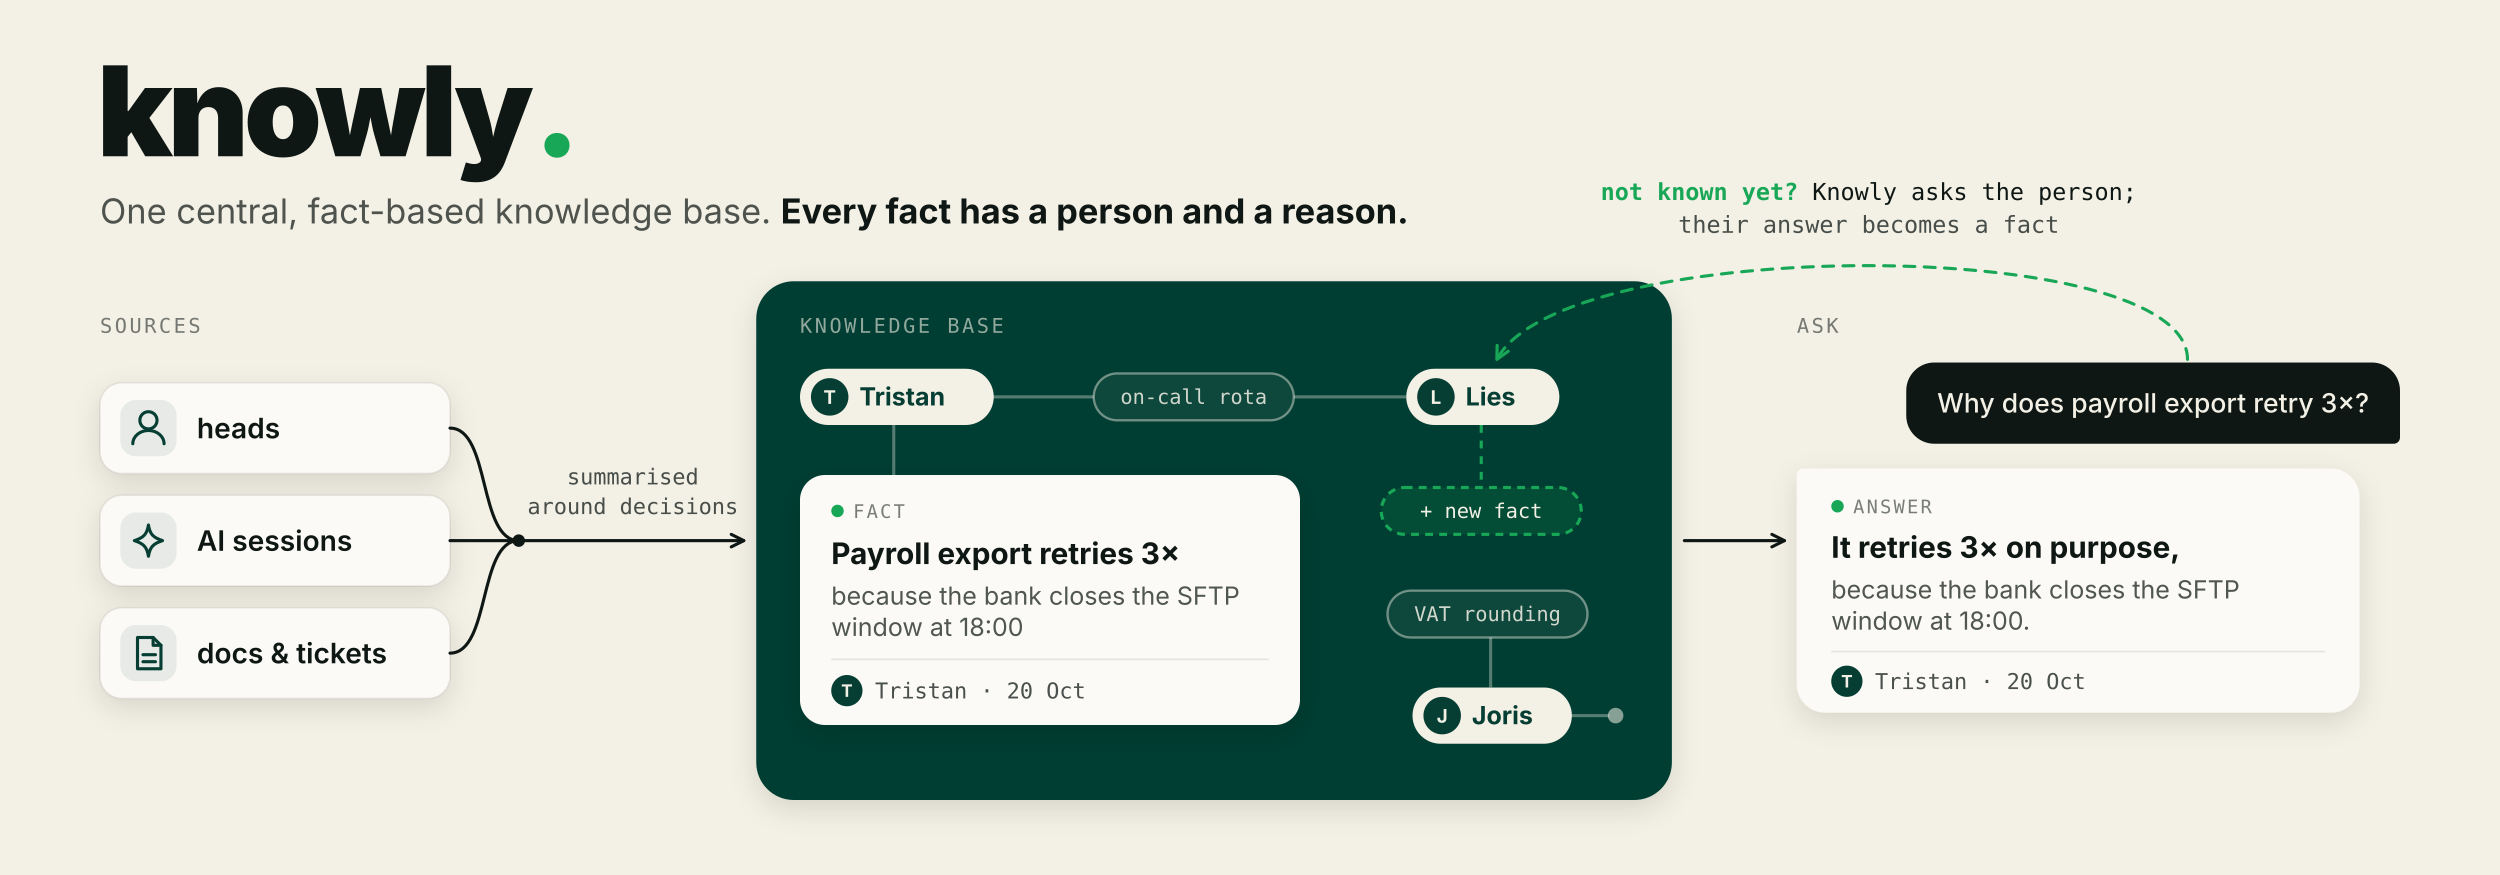
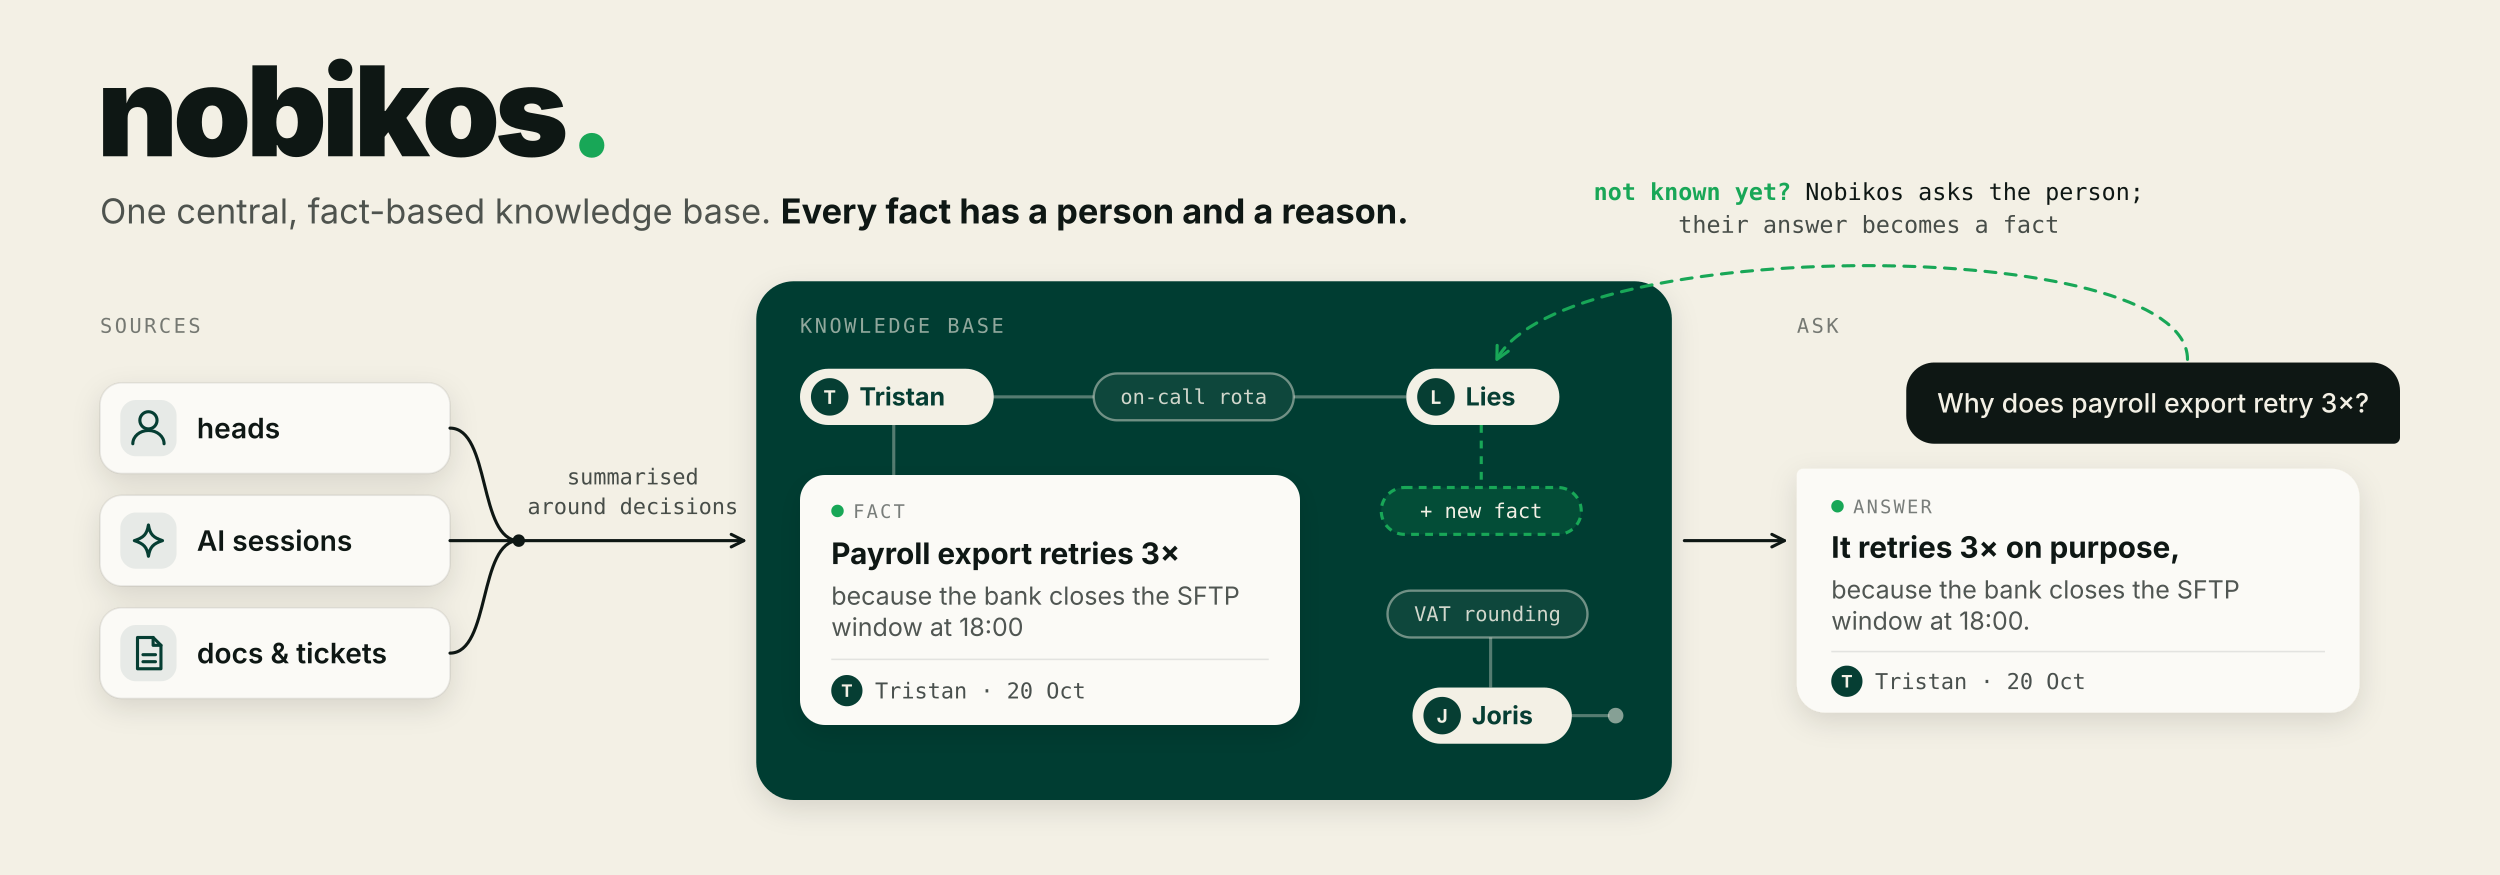
<svg xmlns="http://www.w3.org/2000/svg" viewBox="0 0 1600 560" width="1600" height="560" font-family="Inter, -apple-system, Segoe UI, Helvetica, Arial, sans-serif" role="img" aria-labelledby="title desc">
  <defs>
    <filter id="shadow" x="-20%" y="-20%" width="140%" height="160%">
      <feGaussianBlur in="SourceAlpha" stdDeviation="9" />
      <feOffset dy="6" result="blur" />
      <feFlood flood-color="#0E1714" flood-opacity="0.12" />
      <feComposite in2="blur" operator="in" />
      <feMerge>
        <feMergeNode />
        <feMergeNode in="SourceGraphic" />
      </feMerge>
    </filter>
    <marker id="arrow" viewBox="0 0 12 12" refX="10" refY="6" markerWidth="12" markerHeight="12" markerUnits="userSpaceOnUse" orient="auto">
      <path d="M2,2 L10,6 L2,10" fill="none" stroke="#0E1714" stroke-width="2" stroke-linecap="round" stroke-linejoin="round" />
    </marker>
    <marker id="arrow-green" viewBox="0 0 12 12" refX="10" refY="6" markerWidth="12" markerHeight="12" markerUnits="userSpaceOnUse" orient="auto">
      <path d="M2,2 L10,6 L2,10" fill="none" stroke="#18A757" stroke-width="2" stroke-linecap="round" stroke-linejoin="round" />
    </marker>
  </defs>
  <rect width="1600" height="560" fill="#F3F0E5" />
-   <text x="62" y="100" font-size="80" font-weight="900" letter-spacing="-3.2" fill="#0E1714">knowly<tspan fill="#18A757">.</tspan>
+   <text x="62" y="100" font-size="80" font-weight="900" letter-spacing="-3.2" fill="#0E1714">nobikos<tspan fill="#18A757">.</tspan>
  </text>
  <text x="64" y="143" font-size="22" fill="#0E1714" fill-opacity="0.72">One central, fact-based knowledge base. <tspan font-weight="700" fill-opacity="1">Every fact has a person and a reason.</tspan>
  </text>
  <g font-family="ui-monospace, SFMono-Regular, Menlo, monospace" font-size="13" letter-spacing="1.6" fill="#0E1714" fill-opacity="0.55">
    <text x="64" y="213">SOURCES</text>
    <text x="1150" y="213">ASK</text>
  </g>
  <g filter="url(#shadow)">
    <rect x="64" y="245" width="224" height="58" rx="14" fill="#FBFAF6" stroke="#0E1714" stroke-opacity="0.08" />
    <rect x="64" y="317" width="224" height="58" rx="14" fill="#FBFAF6" stroke="#0E1714" stroke-opacity="0.08" />
    <rect x="64" y="389" width="224" height="58" rx="14" fill="#FBFAF6" stroke="#0E1714" stroke-opacity="0.08" />
  </g>
  <g fill="#063E33" fill-opacity="0.08">
    <rect x="77" y="256" width="36" height="36" rx="10" />
    <rect x="77" y="328" width="36" height="36" rx="10" />
    <rect x="77" y="400" width="36" height="36" rx="10" />
  </g>
  <g fill="none" stroke="#063E33" stroke-width="2" stroke-linecap="round" stroke-linejoin="round">
    <circle cx="95" cy="269" r="5.5" />
    <path d="M85,284 a10,8.5 0 0 1 20,0" />
    <path d="M95,336 C96,342 98,344 104,346 C98,348 96,350 95,356 C94,350 92,348 86,346 C92,344 94,342 95,336 Z" />
    <path d="M88,408 h10 l5,5 v15 h-15 z" />
    <path d="M98,408 v5 h5" />
    <path d="M91.5,419 h8 M91.5,423.5 h8" />
  </g>
  <g font-size="18" font-weight="600" fill="#0E1714">
    <text x="126" y="280.5">heads</text>
    <text x="126" y="352.5">AI sessions</text>
    <text x="126" y="424.5">docs &amp; tickets</text>
  </g>
  <g fill="none" stroke="#0E1714" stroke-width="2" stroke-linecap="round">
    <path d="M288,274 C314,274 306,346 332,346" />
    <path d="M288,346 H332" />
    <path d="M288,418 C314,418 306,346 332,346" />
    <path d="M332,346 H476" marker-end="url(#arrow)" />
  </g>
  <circle cx="332" cy="346" r="4" fill="#0E1714" />
  <g font-family="ui-monospace, SFMono-Regular, Menlo, monospace" font-size="14" fill="#0E1714" fill-opacity="0.75" text-anchor="middle">
    <text x="405" y="310">summarised</text>
    <text x="405" y="329">around decisions</text>
  </g>
  <rect x="484" y="180" width="586" height="332" rx="24" fill="#063E33" filter="url(#shadow)" />
  <text x="512" y="213" font-family="ui-monospace, SFMono-Regular, Menlo, monospace" font-size="13" letter-spacing="1.6" fill="#F3F0E5" fill-opacity="0.6">KNOWLEDGE BASE</text>
  <g fill="none" stroke="#F3F0E5" stroke-opacity="0.35" stroke-width="2">
    <path d="M632,254 H700" />
    <path d="M828,254 H900" />
    <path d="M572,272 V304" />
    <path d="M954,440 V408" />
    <path d="M1004,458 H1030" />
  </g>
  <path d="M948,272 V312" fill="none" stroke="#18A757" stroke-width="2" stroke-dasharray="5 5" />
  <g>
    <rect x="512" y="236" width="124" height="36" rx="18" fill="#F3F0E5" />
    <rect x="900" y="236" width="98" height="36" rx="18" fill="#F3F0E5" />
    <rect x="904" y="440" width="102" height="36" rx="18" fill="#F3F0E5" />
    <circle cx="531" cy="254" r="12" fill="#063E33" />
    <circle cx="919" cy="254" r="12" fill="#063E33" />
    <circle cx="923" cy="458" r="12" fill="#063E33" />
    <g font-size="12" font-weight="700" fill="#F3F0E5" text-anchor="middle">
      <text x="531" y="258.5">T</text>
      <text x="919" y="258.5">L</text>
      <text x="923" y="462.5">J</text>
    </g>
    <g font-size="16" font-weight="700" fill="#063E33">
      <text x="550" y="259.5">Tristan</text>
      <text x="938" y="259.5">Lies</text>
      <text x="942" y="463.5">Joris</text>
    </g>
  </g>
  <g font-family="ui-monospace, SFMono-Regular, Menlo, monospace" font-size="13" fill="#F3F0E5" text-anchor="middle">
    <rect x="700" y="239" width="128" height="30" rx="15" fill="#F3F0E5" fill-opacity="0.06" stroke="#F3F0E5" stroke-opacity="0.45" stroke-width="1.5" />
    <text x="764" y="258.5" fill-opacity="0.85">on-call rota</text>
    <rect x="888" y="378" width="128" height="30" rx="15" fill="#F3F0E5" fill-opacity="0.06" stroke="#F3F0E5" stroke-opacity="0.45" stroke-width="1.5" />
    <text x="952" y="397.5" fill-opacity="0.85">VAT rounding</text>
    <rect x="884" y="312" width="128" height="30" rx="15" fill="#18A757" fill-opacity="0.16" stroke="#18A757" stroke-width="2" stroke-dasharray="5 4" />
    <text x="948" y="331.5">+ new fact</text>
  </g>
  <circle cx="1034" cy="458" r="5" fill="#F3F0E5" fill-opacity="0.55" />
  <g filter="url(#shadow)">
    <rect x="512" y="304" width="320" height="160" rx="16" fill="#FBFAF6" />
  </g>
  <circle cx="536" cy="327" r="4" fill="#18A757" />
  <text x="546" y="331.5" font-family="ui-monospace, SFMono-Regular, Menlo, monospace" font-size="12" letter-spacing="1.4" fill="#0E1714" fill-opacity="0.55">FACT</text>
  <text x="532" y="361" font-size="19" font-weight="700" fill="#0E1714">Payroll export retries 3×</text>
  <g font-size="16" fill="#0E1714" fill-opacity="0.72">
    <text x="532" y="387">because the bank closes the SFTP</text>
    <text x="532" y="407">window at 18:00</text>
  </g>
  <path d="M532,422 H812" stroke="#0E1714" stroke-opacity="0.1" stroke-width="1" />
  <circle cx="542" cy="442" r="10" fill="#063E33" />
  <text x="542" y="446" font-size="11" font-weight="700" fill="#F3F0E5" text-anchor="middle">T</text>
  <text x="560" y="447" font-family="ui-monospace, SFMono-Regular, Menlo, monospace" font-size="14" fill="#0E1714" fill-opacity="0.75">Tristan · 20 Oct</text>
  <path d="M1078,346 H1142" fill="none" stroke="#0E1714" stroke-width="2" stroke-linecap="round" marker-end="url(#arrow)" />
  <path d="M1238,232 H1518 A18,18 0 0 1 1536,250 V280 A4,4 0 0 1 1532,284 H1238 A18,18 0 0 1 1220,266 V250 A18,18 0 0 1 1238,232 Z" fill="#0E1714" />
  <text x="1378" y="264" font-size="17" font-weight="500" fill="#F3F0E5" text-anchor="middle">Why does payroll export retry 3×?</text>
  <g filter="url(#shadow)">
    <path d="M1154,300 H1492 A18,18 0 0 1 1510,318 V438 A18,18 0 0 1 1492,456 H1168 A18,18 0 0 1 1150,438 V304 A4,4 0 0 1 1154,300 Z" fill="#FBFAF6" />
  </g>
  <circle cx="1176" cy="324" r="4" fill="#18A757" />
  <text x="1186" y="328.5" font-family="ui-monospace, SFMono-Regular, Menlo, monospace" font-size="12" letter-spacing="1.4" fill="#0E1714" fill-opacity="0.55">ANSWER</text>
  <text x="1172" y="357" font-size="19" font-weight="700" fill="#0E1714">It retries 3× on purpose,</text>
  <g font-size="16" fill="#0E1714" fill-opacity="0.72">
    <text x="1172" y="383">because the bank closes the SFTP</text>
    <text x="1172" y="403">window at 18:00.</text>
  </g>
  <path d="M1172,417 H1488" stroke="#0E1714" stroke-opacity="0.1" stroke-width="1" />
  <circle cx="1182" cy="436" r="10" fill="#063E33" />
  <text x="1182" y="440" font-size="11" font-weight="700" fill="#F3F0E5" text-anchor="middle">T</text>
  <text x="1200" y="441" font-family="ui-monospace, SFMono-Regular, Menlo, monospace" font-size="14" fill="#0E1714" fill-opacity="0.75">Tristan · 20 Oct</text>
  <path d="M1400,230 C1400,150 1000,150 958,230" fill="none" stroke="#18A757" stroke-width="2" stroke-dasharray="7 6" stroke-linecap="round" marker-end="url(#arrow-green)" />
  <g font-family="ui-monospace, SFMono-Regular, Menlo, monospace" font-size="15" fill="#0E1714" text-anchor="middle">
    <text x="1196" y="128">
-       <tspan fill="#18A757" font-weight="700">not known yet?</tspan> Knowly asks the person;</text>
+       <tspan fill="#18A757" font-weight="700">not known yet?</tspan> Nobikos asks the person;</text>
    <text x="1196" y="149" fill-opacity="0.75">their answer becomes a fact</text>
  </g>
</svg>
